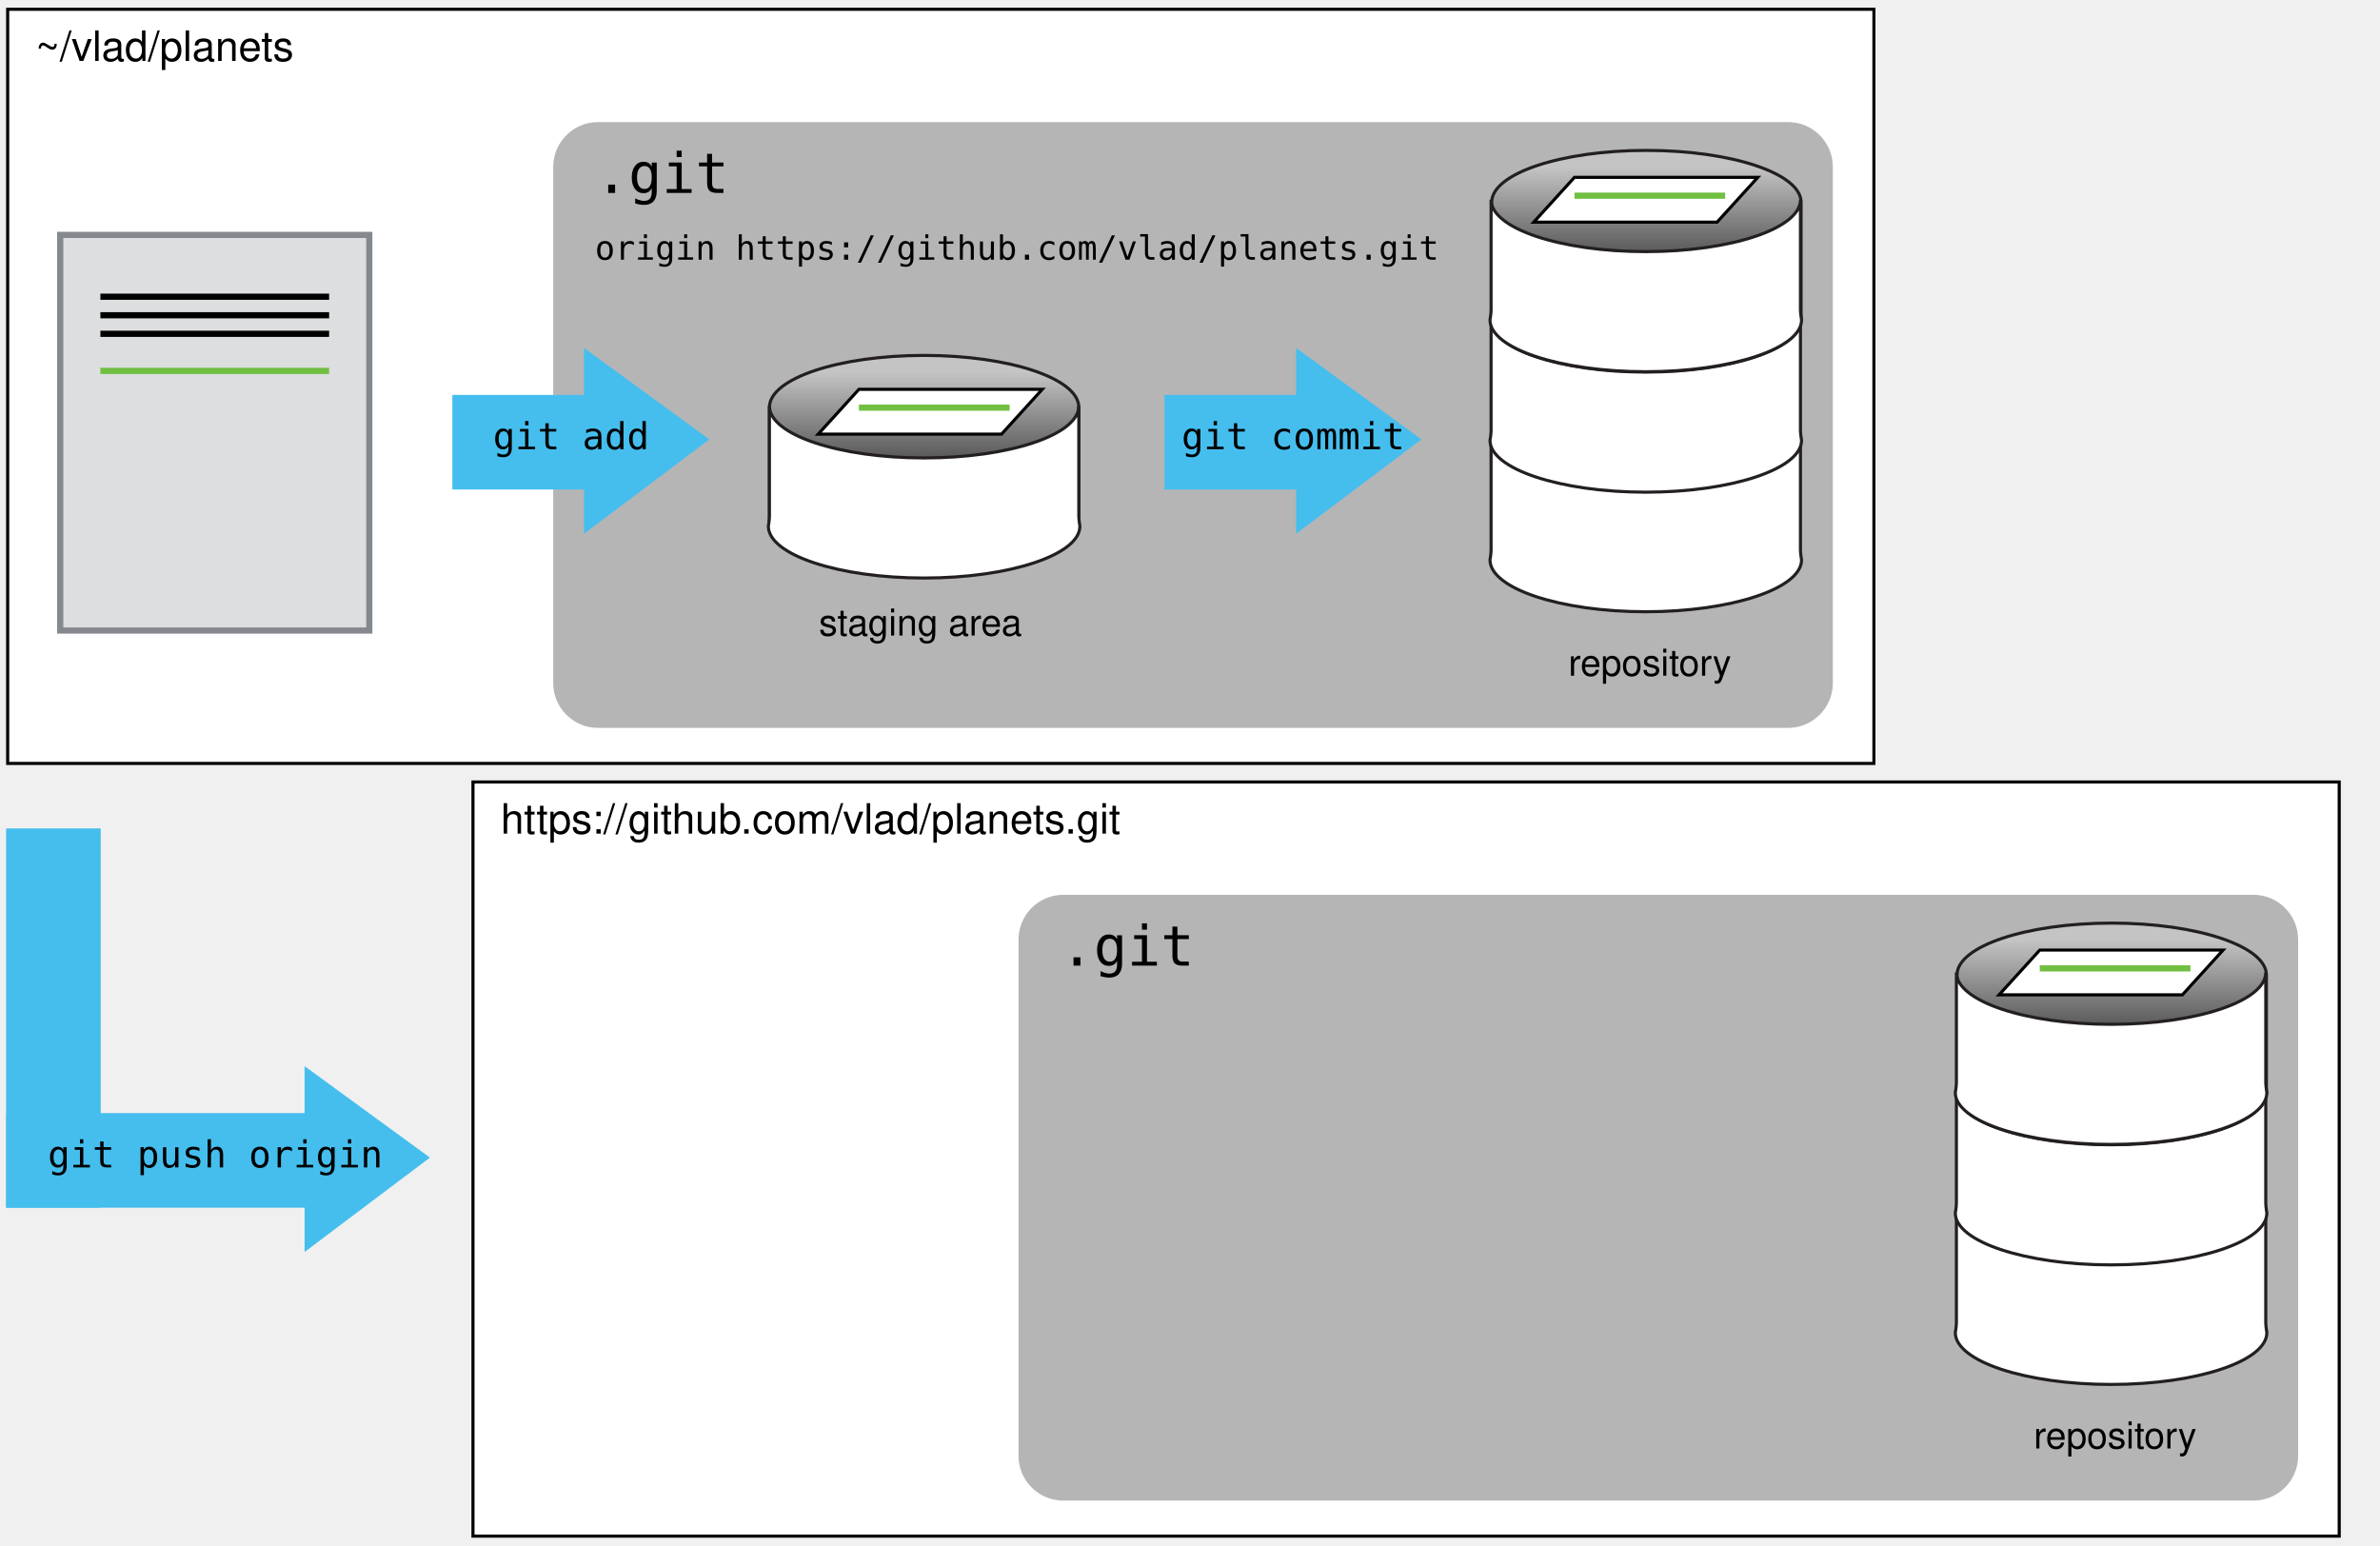
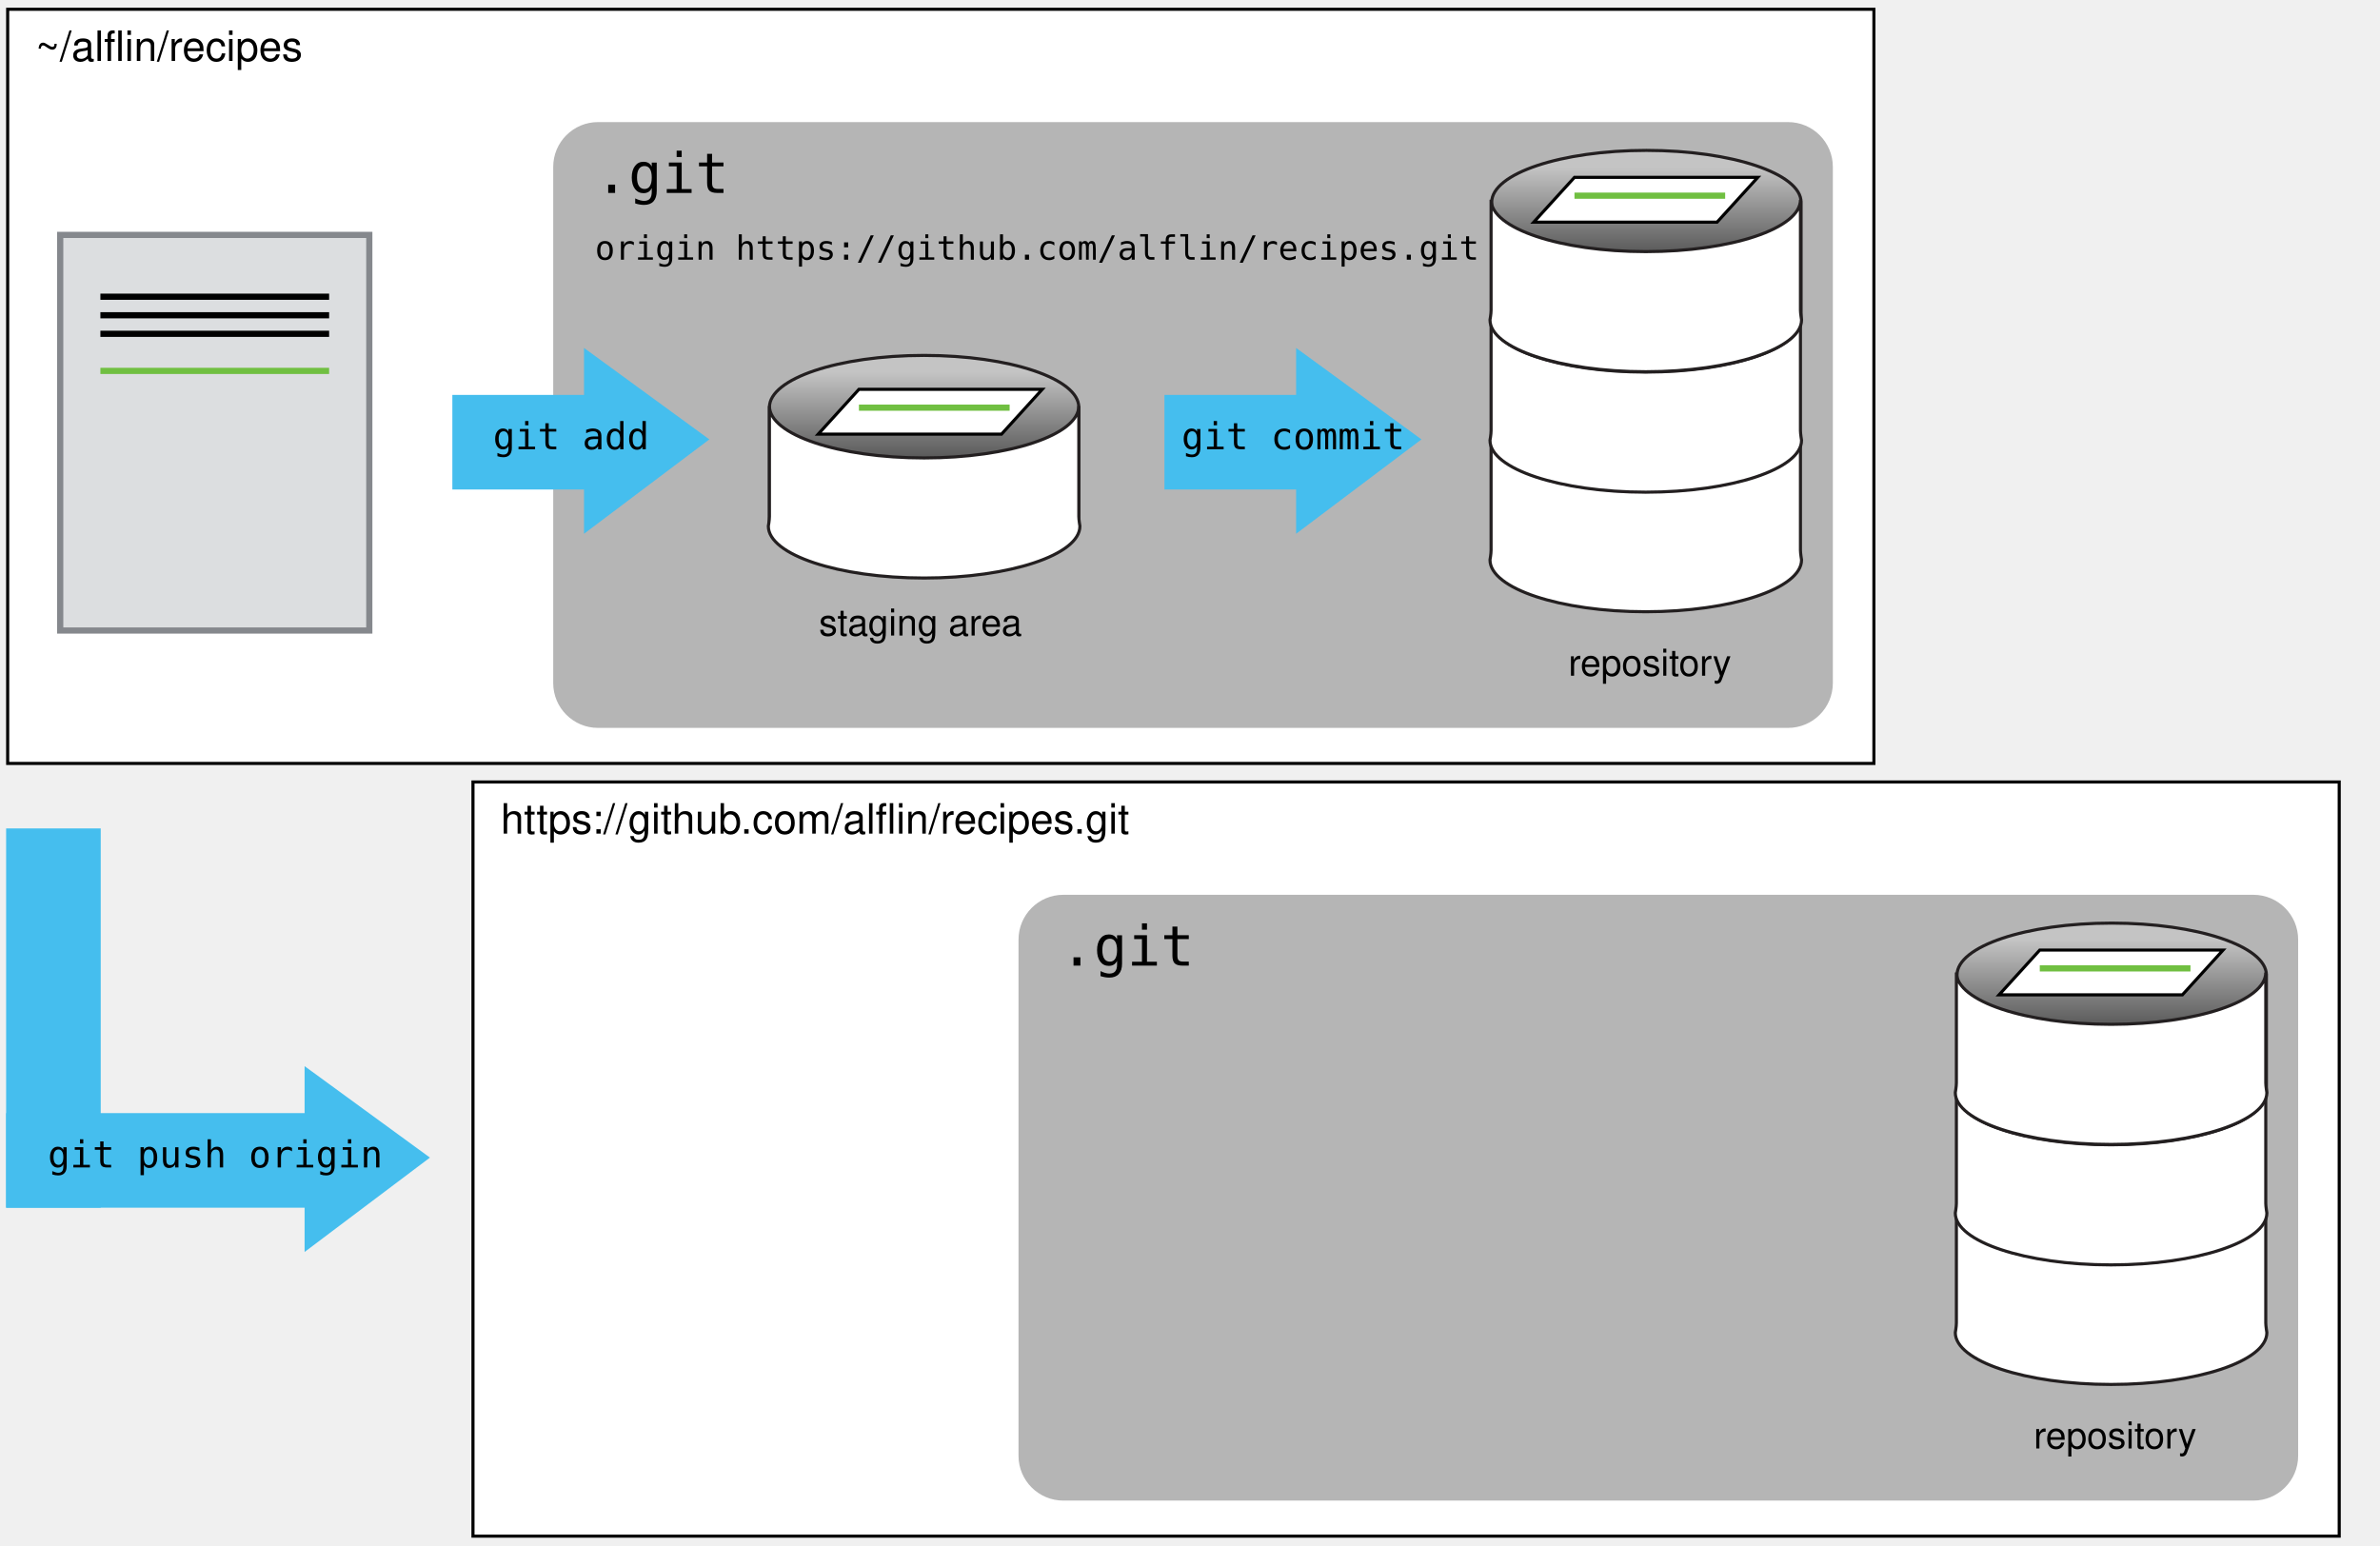
<svg xmlns="http://www.w3.org/2000/svg" xmlns:xlink="http://www.w3.org/1999/xlink" version="1.1" x="0px" y="0px" width="770" height="500" viewBox="0 0 770 500" enable-background="new 0 0 622 452" xml:space="preserve" id="svg4593">
  <defs id="defs4776">
    <linearGradient y2="363.473" x2="480.357" y1="334.872" x1="480.357" gradientUnits="userSpaceOnUse" id="SVGID_1_" gradientTransform="translate(279.4359,-47.97182)">
      <stop id="stop4613" style="stop-color:#C4C4C4" offset="0.098" />
      <stop id="stop4615" style="stop-color:#686868" offset="0.533" />
      <stop id="stop4617" style="stop-color:#000000" offset="1" />
    </linearGradient>
    <linearGradient xlink:href="#SVGID_3_" id="linearGradient5073" gradientUnits="userSpaceOnUse" x1="537.177" y1="57.66" x2="537.177" y2="112.913" />
    <linearGradient xlink:href="#SVGID_3_" id="linearGradient5457" gradientUnits="userSpaceOnUse" x1="537.177" y1="57.66" x2="537.177" y2="112.913" />
  </defs>
  <text xml:space="preserve" style="font-style:normal;font-variant:normal;font-weight:normal;font-stretch:normal;font-size:12px;line-height:125%;font-family:Monospace;-inkscape-font-specification:Monospace;text-align:start;letter-spacing:0px;word-spacing:0px;writing-mode:lr-tb;text-anchor:start;fill:#000000;fill-opacity:1;stroke:none;stroke-width:1px;stroke-linecap:butt;stroke-linejoin:miter;stroke-opacity:1" x="722.672" y="35.341" id="text4930">
    <tspan id="tspan4932" x="722.672" y="35.341" />
  </text>
  <g id="g5357" transform="translate(-4.520231,-9)">
    <g id="g5130">
      <rect style="fill:#ffffff;stroke:#000000;stroke-miterlimit:10" id="rect4596" height="244" width="603.785" stroke-miterlimit="10" y="12" x="7" />
      <g id="Layer_5">
        <g id="g4654">
          <path stroke-miterlimit="10" d="m 598,63 c 0,-8.284 -6.716,-15 -15,-15 l -385,0 c -8.284,0 -15,6.716 -15,15 l 0,167 c 0,8.284 6.716,15 15,15 l 385,0 c 8.284,0 15,-6.716 15,-15 l 0,-167 z" id="path4656" style="fill:#b5b5b5;stroke:#ffffff;stroke-miterlimit:10" />
          <rect x="197" y="59" width="425" height="70.269" id="rect4658" style="fill:none" />
          <text transform="translate(197,71.4199)" id="text4660">
            <tspan x="0" y="0" font-size="18" id="tspan4662" style="font-size:18px;font-family:Consolas">.git</tspan>
-             <tspan x="0" y="21.6" font-size="10.8" id="tspan4664" style="font-size:10.8px;font-family:Consolas">origin https://github.com/vlad/planets.git</tspan>
+             <tspan x="0" y="21.6" font-size="10.8" id="tspan4664" style="font-size:10.8px;font-family:Consolas">origin https://github.com/alflin/recipes.git</tspan>
          </text>
        </g>
        <rect x="16" y="19" width="195.585" height="24.449" id="rect4666" style="fill:none" />
-         <text transform="translate(16,28.707)" font-size="13.5" id="text4668" style="font-size:13.5px;font-family:Helvetica">~/vlad/planets</text>
+         <text transform="translate(16,28.707)" font-size="13.5" id="text4668" style="font-size:13.5px;font-family:Helvetica">~/alflin/recipes</text>
      </g>
      <g id="Layer_1">
        <g id="g4721">
          <rect x="24" y="85" width="100" height="128" id="rect4723" style="fill:#dcdee0" />
          <rect x="24" y="85" width="100" height="128" id="rect4725" style="fill:none;stroke:#85888d;stroke-width:2" />
          <line x1="37" y1="105" x2="111" y2="105" id="line4727" style="fill:none;stroke:#000000;stroke-width:2" />
          <line x1="37" y1="111" x2="111" y2="111" id="line4729" style="fill:none;stroke:#000000;stroke-width:2" />
          <line x1="37" y1="117" x2="111" y2="117" id="line4731" style="fill:none;stroke:#000000;stroke-width:2" />
          <line x1="37" y1="129" x2="111" y2="129" id="line4733" style="fill:none;stroke:#70bf41;stroke-width:2" />
        </g>
      </g>
      <rect style="fill:none" id="rect4742" height="14" width="52.743" y="146.069" x="164" />
      <g id="g5114">
        <g id="g4736">
          <rect x="150.871" y="136.768" width="45.956" height="30.604" id="rect4738" style="fill:#45beee" />
          <polygon points="193.467,181.695 234.02,151.163 193.467,121.571 " id="polygon4740" style="fill:#45beee" />
        </g>
        <text y="154.35" x="164" font-size="12" id="text4744" style="font-size:12px;font-family:Consolas">git add</text>
      </g>
      <rect style="fill:none" id="rect4752" height="14" width="85.542" y="146.069" x="376.98" />
      <g id="g5108">
        <g id="g4746">
          <rect x="381.251" y="136.768" width="45.956" height="30.604" id="rect4748" style="fill:#45beee" />
          <polygon points="423.847,181.695 464.399,151.163 423.847,121.571 " id="polygon4750" style="fill:#45beee" />
        </g>
        <text y="154.35" x="386.764" font-size="12" id="text4754" style="font-size:12px;font-family:Consolas">git commit</text>
      </g>
      <rect style="fill:none" id="rect4766" height="17" width="147" y="206" x="229" />
      <g id="g5093">
        <g id="Layer_3">
          <g id="g4671">
            <linearGradient y2="179.235" x2="303.499" y1="123.986" x1="303.499" gradientUnits="userSpaceOnUse" id="SVGID_2_">
              <stop id="stop4674" style="stop-color:#C4C4C4" offset="0.098" />
              <stop id="stop4676" style="stop-color:#686868" offset="0.533" />
              <stop id="stop4678" style="stop-color:#000000" offset="1" />
            </linearGradient>
            <path id="path4680" d="m 253.453,178.205 c 0,-9.264 22.404,-16.777 50.047,-16.777 27.643,0 50.045,7.514 50.045,16.777 l 0,1.029 c 0,0 0,-2.115 0,-3.117 0,-1.007 0,-35.745 0,-35.745 l 0,0.394 c 0,-9.27 -22.402,-16.78 -50.045,-16.78 -27.643,0 -50.047,7.51 -50.047,16.78 l 0,-0.394 c 0,0 0,34.519 0,35.733 0,1.205 0,3.129 0,3.129 l 0,-1.029 z" stroke-miterlimit="10" style="fill:url(#SVGID_2_);stroke:#231f20;stroke-miterlimit:10" />
            <g id="g4682">
              <path id="path4684" d="m 353.545,140.373 c 0,0 0,34.738 0,35.745 0,1.002 0.355,3.117 0.355,3.117 0,9.27 -22.758,16.779 -50.4,16.779 -27.642,0 -50.4,-7.51 -50.4,-16.779 0,0 0.354,-1.924 0.354,-3.129 0,-1.214 0,-35.733 0,-35.733 0,9.274 22.404,16.785 50.047,16.785 27.643,0 50.044,-7.511 50.044,-16.785 z" stroke-miterlimit="10" style="fill:#ffffff;stroke:#231f20;stroke-miterlimit:10" />
            </g>
          </g>
          <g id="g4686">
            <polygon id="polygon4688" points="341.719,134.965 282.411,134.965 269.235,149.459 328.542,149.459 " stroke-miterlimit="10" style="fill:#ffffff;stroke:#000000;stroke-miterlimit:10" />
            <line id="line4690" y2="140.894" x2="331.165" y1="140.894" x1="282.411" style="fill:none;stroke:#70bf41;stroke-width:2" />
          </g>
        </g>
        <text y="214.628" x="269.477" font-size="12" id="text4768" style="font-size:12px;font-family:Helvetica">staging area</text>
      </g>
      <rect style="fill:none" id="rect4770" height="17" width="147" y="219" x="464.785" />
      <g id="g5075">
        <g id="Layer_4">
          <linearGradient y2="112.913" x2="537.177" y1="57.66" x1="537.177" gradientUnits="userSpaceOnUse" id="SVGID_3_">
            <stop id="stop4694" style="stop-color:#C4C4C4" offset="0.098" />
            <stop id="stop4696" style="stop-color:#686868" offset="0.533" />
            <stop id="stop4698" style="stop-color:#000000" offset="1" />
          </linearGradient>
          <path id="path4700" d="m 487.13,111.882 c 0,-9.268 22.407,-16.781 50.047,-16.781 27.641,0 50.047,7.513 50.047,16.781 l 0,1.03 c 0,0 0,-2.118 0,-3.121 0,-1.003 0,-35.739 0,-35.739 l 0,0.388 c 0,-9.268 -22.406,-16.781 -50.047,-16.781 -27.64,0 -50.047,7.513 -50.047,16.781 l 0,-0.388 c 0,0 0,34.519 0,35.728 0,1.209 0,3.132 0,3.132 l 0,-1.03 z" stroke-miterlimit="10" style="fill:url(#linearGradient5457);stroke:#231f20;stroke-miterlimit:10" />
          <g id="g4702">
            <path id="path4704" d="m 587.021,151.283 c 0,0 0,34.738 0,35.74 0,1.002 0.354,3.121 0.354,3.121 0,9.268 -22.76,16.779 -50.4,16.779 -27.64,0 -50.399,-7.512 -50.399,-16.779 0,0 0.353,-1.924 0.353,-3.133 0,-1.209 0,-35.729 0,-35.729 0,9.268 22.407,16.781 50.047,16.781 27.638,0.001 50.045,-7.512 50.045,-16.78 z" stroke-miterlimit="10" style="fill:#ffffff;stroke:#231f20;stroke-miterlimit:10" />
          </g>
          <g id="g4706">
            <path id="path4708" d="m 587.021,112.601 c 0,0 0,34.736 0,35.739 0,1.002 0.354,3.121 0.354,3.121 0,9.268 -22.76,16.779 -50.4,16.779 -27.64,0 -50.399,-7.512 -50.399,-16.779 0,0 0.353,-1.923 0.353,-3.132 0,-1.209 0,-35.728 0,-35.728 0,9.268 22.407,16.78 50.047,16.78 27.638,0 50.045,-7.512 50.045,-16.78 z" stroke-miterlimit="10" style="fill:#ffffff;stroke:#231f20;stroke-miterlimit:10" />
          </g>
          <g id="g4710">
            <path id="path4712" d="m 587.021,73.628 c 0,0 0,34.737 0,35.739 0,1.002 0.354,3.12 0.354,3.12 0,9.269 -22.76,16.781 -50.4,16.781 -27.64,0 -50.399,-7.513 -50.399,-16.781 0,0 0.353,-1.922 0.353,-3.131 0,-1.209 0,-35.728 0,-35.728 0,9.268 22.407,16.78 50.047,16.78 27.638,0.001 50.045,-7.512 50.045,-16.78 z" stroke-miterlimit="10" style="fill:#ffffff;stroke:#231f20;stroke-miterlimit:10" />
          </g>
          <g id="g4714">
            <polygon id="polygon4716" points="573.216,66.381 513.908,66.381 500.732,80.875 560.039,80.875 " stroke-miterlimit="10" style="fill:#ffffff;stroke:#000000;stroke-miterlimit:10" />
            <line id="line4718" y2="72.311" x2="562.662" y1="72.311" x1="513.908" style="fill:none;stroke:#70bf41;stroke-width:2" />
          </g>
        </g>
        <text y="227.628" x="511.941" font-size="12" id="text4772" style="font-size:12px;font-family:Helvetica">repository</text>
      </g>
      <rect x="464.785" y="219" width="147" height="17" id="rect4977" style="fill:none" />
    </g>
    <g transform="translate(53.96832,0)" id="g5323">
      <g id="g5196" transform="translate(96.57214,0)">
        <rect style="fill:#ffffff;stroke:#000000;stroke-miterlimit:10" id="rect4811" height="244" width="603.785" stroke-miterlimit="10" y="262" x="7" />
        <path style="fill:#b5b5b5;stroke:#ffffff;stroke-miterlimit:10" stroke-miterlimit="10" d="m 598,313 c 0,-8.284 -6.716,-15 -15,-15 l -385,0 c -8.284,0 -15,6.716 -15,15 l 0,167 c 0,8.284 6.716,15 15,15 l 385,0 c 8.284,0 15,-6.716 15,-15 l 0,-167 z" id="path4817" />
        <rect style="fill:none" x="197" y="309" width="425" height="70.269" id="rect4819" />
        <text y="321.42" x="197" id="text4821">
          <tspan style="font-size:18px;font-family:Consolas" x="197" y="321.42" font-size="18" id="tspan4823">.git</tspan>
          <tspan style="font-size:10.8px;font-family:Consolas" x="197" y="343.02" font-size="10.8" id="tspan4825" />
        </text>
        <rect id="rect4827" height="24.449" width="195.585" y="269" x="16" style="fill:none" />
-         <text y="278.707" x="16" id="text4829" font-size="13.5" style="font-size:13.5px;font-family:Helvetica">https://github.com/vlad/planets.git</text>
+         <text y="278.707" x="16" id="text4829" font-size="13.5" style="font-size:13.5px;font-family:Helvetica">https://github.com/alflin/recipes.git</text>
        <g transform="translate(0,250)" id="g5055">
          <g id="g5023">
            <linearGradient y2="112.913" x2="537.177" y1="57.66" x1="537.177" gradientUnits="userSpaceOnUse" id="linearGradient5025">
              <stop id="stop5027" style="stop-color:#C4C4C4" offset="0.098" />
              <stop id="stop5029" style="stop-color:#686868" offset="0.533" />
              <stop id="stop5031" style="stop-color:#000000" offset="1" />
            </linearGradient>
            <path style="fill:url(#linearGradient5073);stroke:#231f20;stroke-miterlimit:10" id="path5033" d="m 487.13,111.882 c 0,-9.268 22.407,-16.781 50.047,-16.781 27.641,0 50.047,7.513 50.047,16.781 l 0,1.03 c 0,0 0,-2.118 0,-3.121 0,-1.003 0,-35.739 0,-35.739 l 0,0.388 c 0,-9.268 -22.406,-16.781 -50.047,-16.781 -27.64,0 -50.047,7.513 -50.047,16.781 l 0,-0.388 c 0,0 0,34.519 0,35.728 0,1.209 0,3.132 0,3.132 l 0,-1.03 z" stroke-miterlimit="10" />
            <g id="g5035">
              <path style="fill:#ffffff;stroke:#231f20;stroke-miterlimit:10" id="path5037" d="m 587.021,151.283 c 0,0 0,34.738 0,35.74 0,1.002 0.354,3.121 0.354,3.121 0,9.268 -22.76,16.779 -50.4,16.779 -27.64,0 -50.399,-7.512 -50.399,-16.779 0,0 0.353,-1.924 0.353,-3.133 0,-1.209 0,-35.729 0,-35.729 0,9.268 22.407,16.781 50.047,16.781 27.638,0.001 50.045,-7.512 50.045,-16.78 z" stroke-miterlimit="10" />
            </g>
            <g id="g5039">
              <path style="fill:#ffffff;stroke:#231f20;stroke-miterlimit:10" id="path5041" d="m 587.021,112.601 c 0,0 0,34.736 0,35.739 0,1.002 0.354,3.121 0.354,3.121 0,9.268 -22.76,16.779 -50.4,16.779 -27.64,0 -50.399,-7.512 -50.399,-16.779 0,0 0.353,-1.923 0.353,-3.132 0,-1.209 0,-35.728 0,-35.728 0,9.268 22.407,16.78 50.047,16.78 27.638,0 50.045,-7.512 50.045,-16.78 z" stroke-miterlimit="10" />
            </g>
            <g id="g5043">
              <path style="fill:#ffffff;stroke:#231f20;stroke-miterlimit:10" id="path5045" d="m 587.021,73.628 c 0,0 0,34.737 0,35.739 0,1.002 0.354,3.12 0.354,3.12 0,9.269 -22.76,16.781 -50.4,16.781 -27.64,0 -50.399,-7.513 -50.399,-16.781 0,0 0.353,-1.922 0.353,-3.131 0,-1.209 0,-35.728 0,-35.728 0,9.268 22.407,16.78 50.047,16.78 27.638,0.001 50.045,-7.512 50.045,-16.78 z" stroke-miterlimit="10" />
            </g>
            <g id="g5047">
              <polygon style="fill:#ffffff;stroke:#000000;stroke-miterlimit:10" id="polygon5049" points="513.908,66.381 500.732,80.875 560.039,80.875 573.216,66.381 " stroke-miterlimit="10" />
              <line style="fill:none;stroke:#70bf41;stroke-width:2" id="line5051" y2="72.311" x2="562.662" y1="72.311" x1="513.908" />
            </g>
          </g>
          <text y="227.628" x="511.941" font-size="12" id="text5053" style="font-size:12px;font-family:Helvetica">repository</text>
        </g>
        <rect x="200.719" y="272.824" transform="matrix(0.9804651,0.196693,-0.196693,0.9804651,0,0)" width="165.548" height="14" id="rect4762" style="fill:none" />
      </g>
      <g id="g5317">
        <rect style="fill:#45beee" id="rect5294" height="30.604" width="122.711" y="16.864" x="277.028" transform="matrix(0,1,-1,0,0,0)" />
        <rect x="-47.468" y="369.135" width="99.924" height="30.604" id="rect5124" style="fill:#45beee" />
        <polygon transform="translate(-374.751,232.367)" points="423.847,121.571 423.847,181.695 464.399,151.163 " id="polygon5126" style="fill:#45beee" />
        <text style="font-size:12px;font-family:Consolas" id="text5128" font-size="12" x="-33.987" y="386.717">git push origin</text>
      </g>
    </g>
  </g>
</svg>
